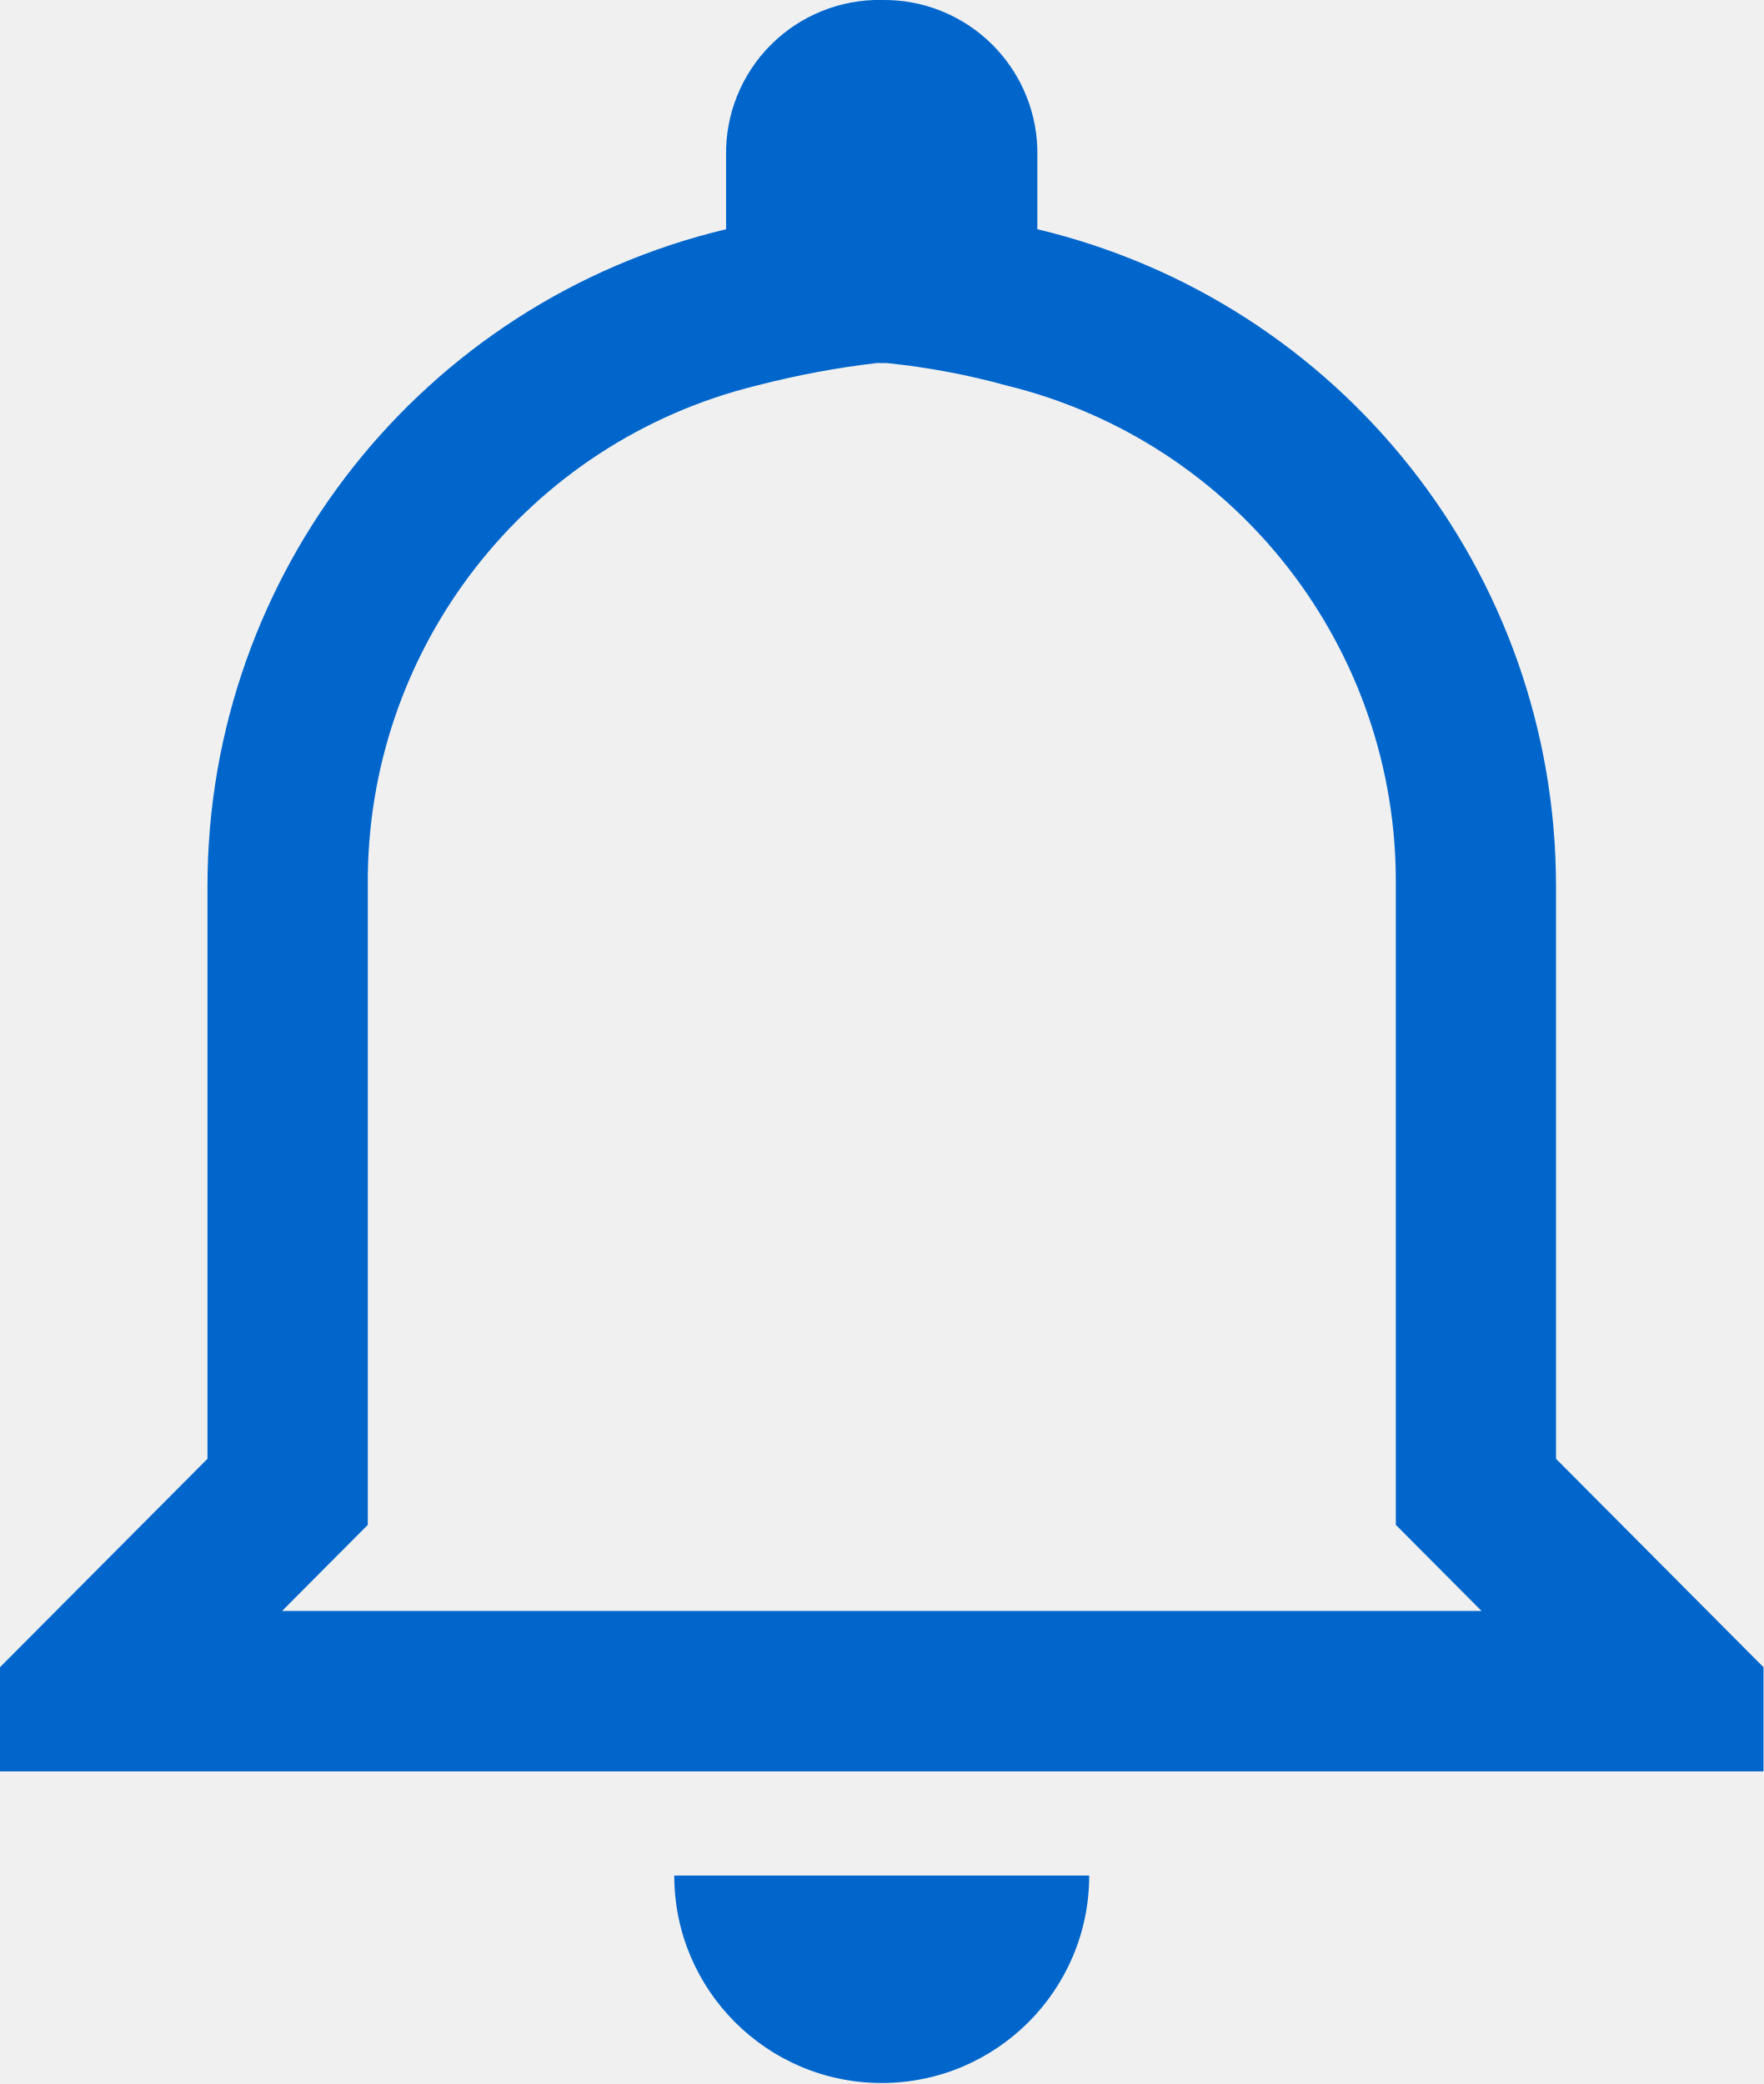
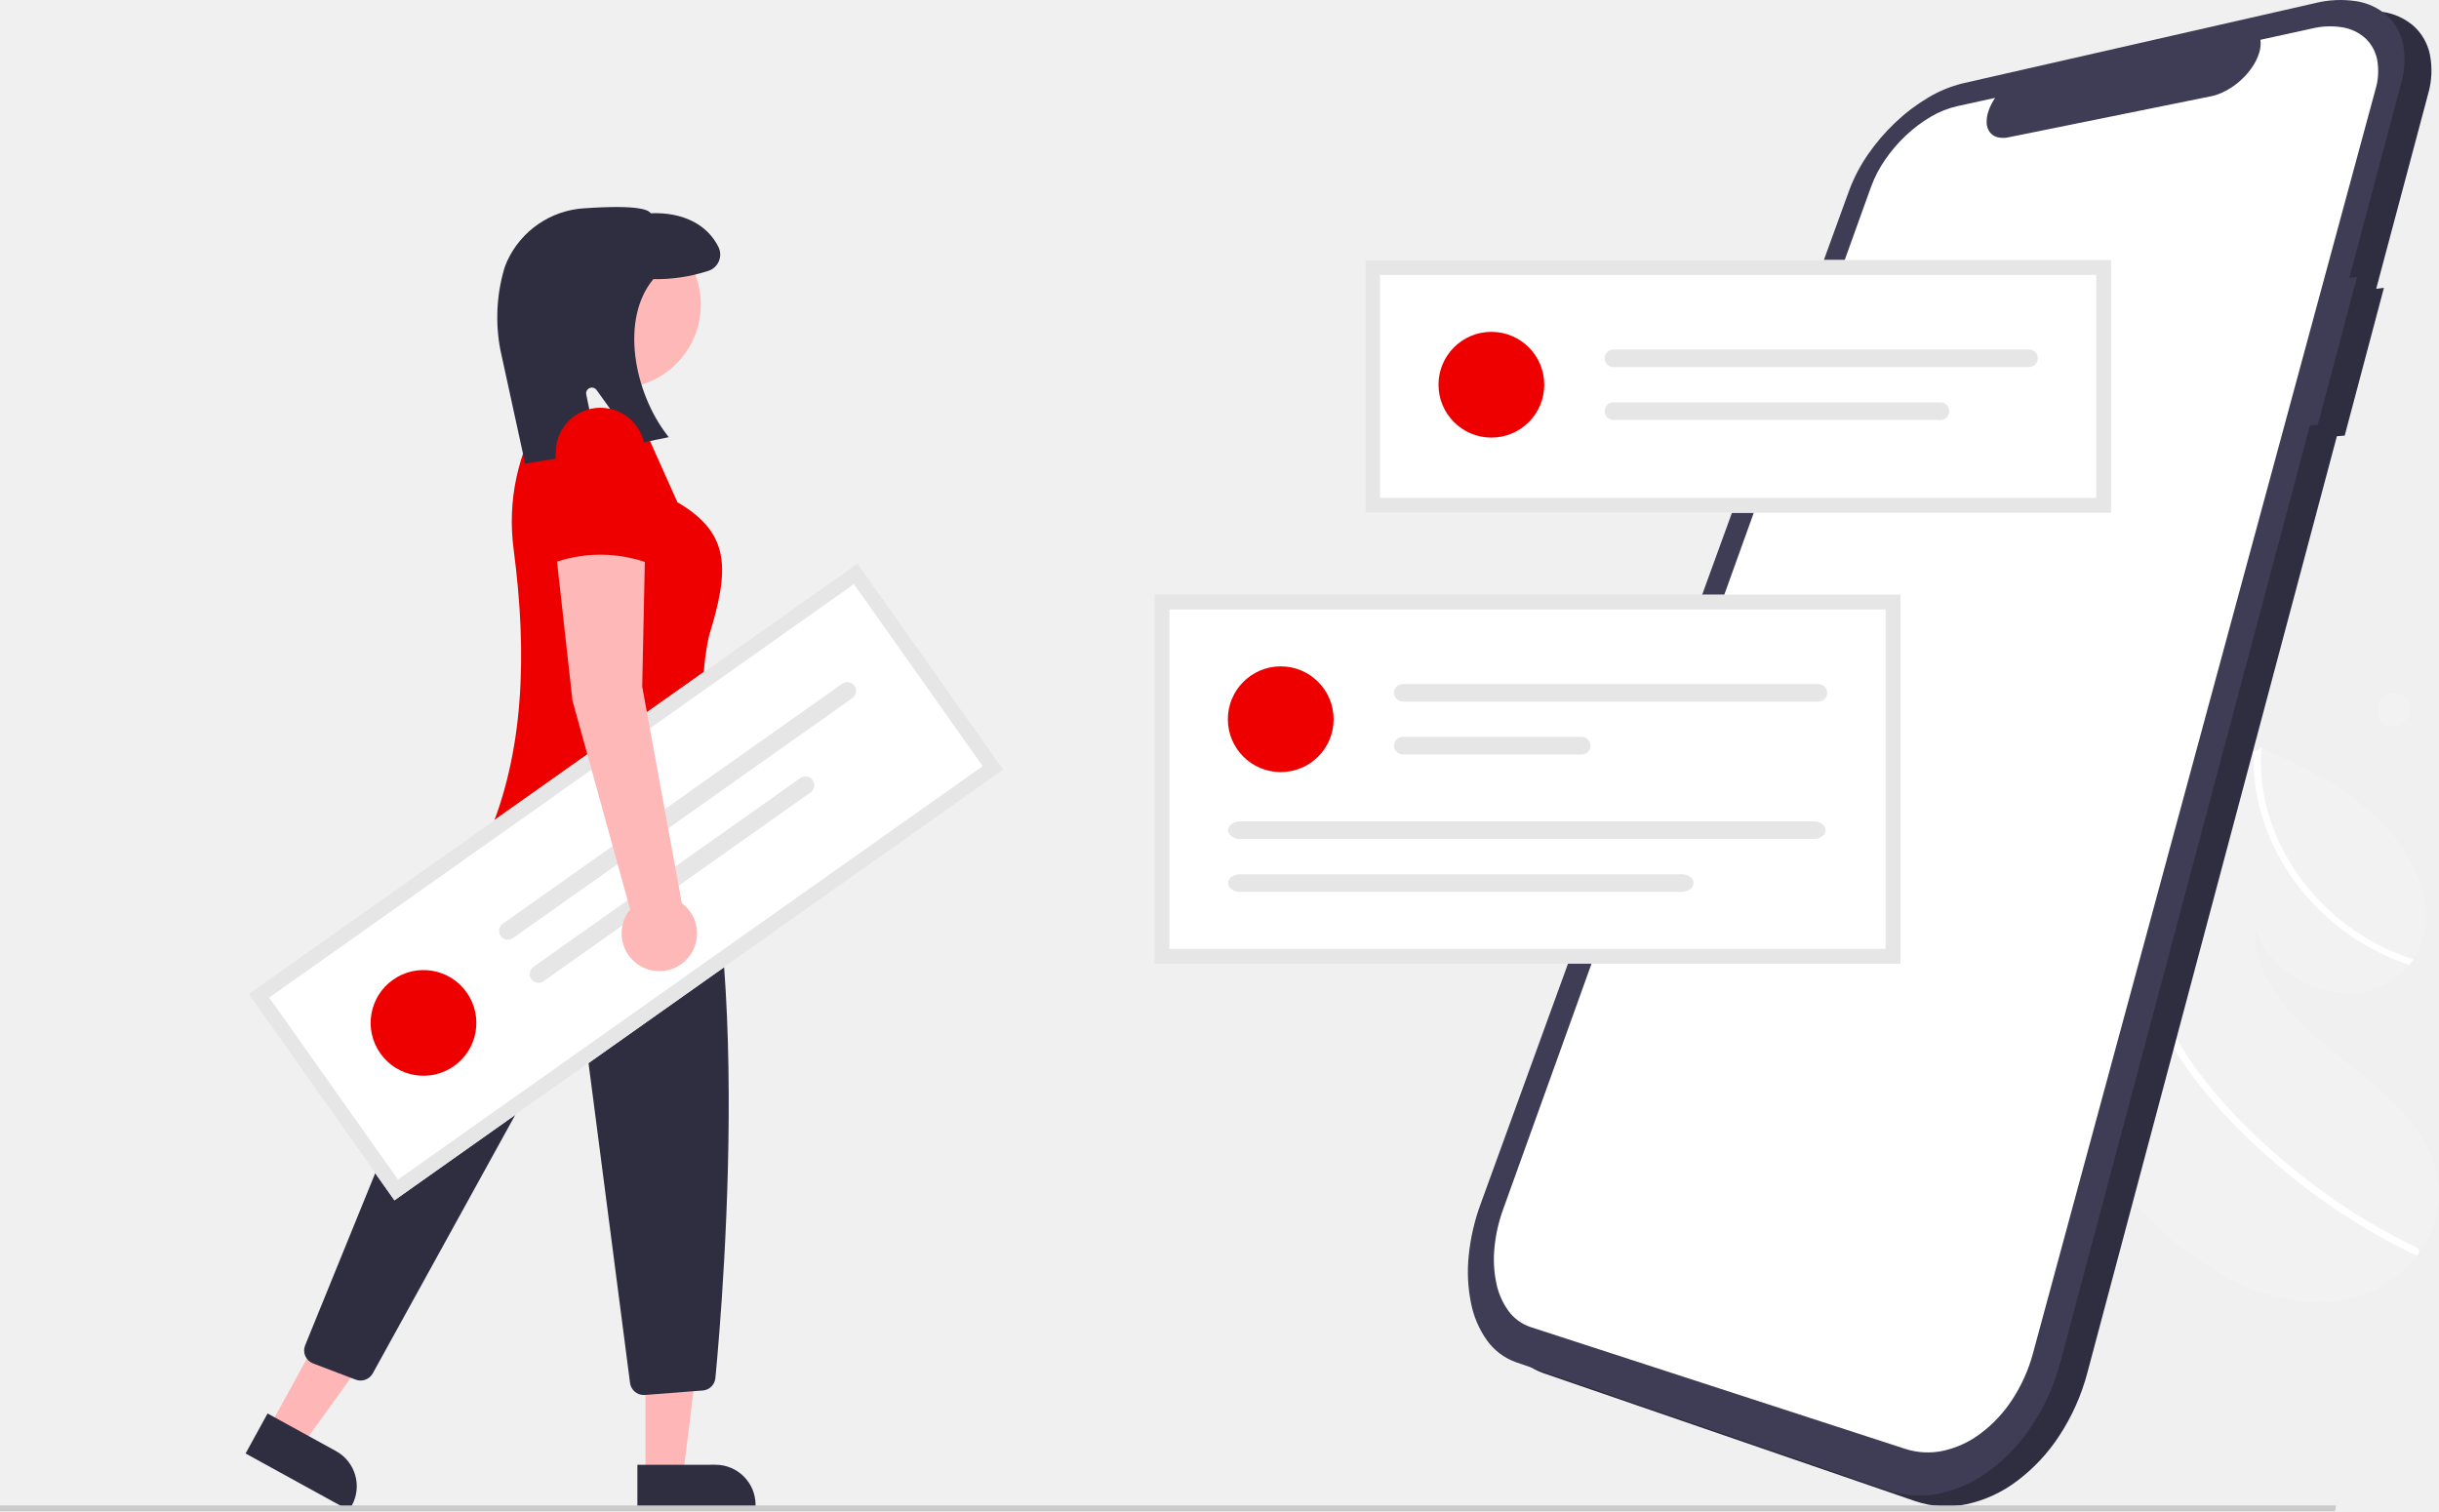
- <svg xmlns="http://www.w3.org/2000/svg" width="36.694" height="43.366" viewBox="0 0 36.694 43.366">
-   <path d="M98.451,55.555a15.07,15.07,0,0,1,2.493.467,10.624,10.624,0,0,1,8.1,10.409v13.3l.972.976.812.816H85.869l.812-.816.972-.976V66.43a10.624,10.624,0,0,1,8.1-10.409,18.454,18.454,0,0,1,2.493-.467m.1-7.555a3.187,3.187,0,0,0-3.238,3.252V52.77A14.054,14.054,0,0,0,84.317,66.43V78.356L80,82.693v2.168h36.694V82.693l-4.317-4.337V66.43a14.054,14.054,0,0,0-10.792-13.66V51.252A3.187,3.187,0,0,0,98.347,48Zm4.317,39.029H94.03a4.317,4.317,0,1,0,8.634,0Z" transform="translate(-80 -48)" fill="#06c" />
+ <svg xmlns="http://www.w3.org/2000/svg" width="227.756" height="141.143" viewBox="0 0 227.756 141.143">
+   <path d="M932.249,487.341l-.151-.193-.149-.194-.148-.2-.146-.2q-.122-2.837,0-5.624.116-2.767.468-5.468.348-2.68.923-5.278.57-2.578,1.358-5.058.09-.286.183-.57t.19-.564q.1-.281.2-.56t.2-.556q.759-2.071,1.672-4.041t1.957-3.8q1.043-1.835,2.224-3.557t2.476-3.3l.137-.166.137-.165.138-.165.138-.164.1-.117.1-.117.1-.116q.051-.058.1-.114l.082-.045.082-.045.082-.045.081-.045.005,0,.005,0,.005,0,.005,0,.033-.018.032-.018.032-.018.031-.018.142-.076.141-.075.141-.075.14-.075-.107-.054-.269-.134h0l.069.031.068.032.068.032.068.033.026.011.026.011.027.011.026.013.023.01.023.01.023.01.023.01c.979.449,1.961.9,2.93,1.382s1.923.976,2.851,1.512a30.467,30.467,0,0,1,2.688,1.738,22.057,22.057,0,0,1,2.443,2.048,16.057,16.057,0,0,1,2.151,2.6,14.264,14.264,0,0,1,1.512,2.952,10.564,10.564,0,0,1,.659,3.084,7.6,7.6,0,0,1-.42,2.991q-.069.188-.148.37t-.17.359q-.09.177-.191.347t-.211.335q-.046.069-.094.136l-.1.133-.1.132-.1.13a6.843,6.843,0,0,1-2.384,1.9,7.626,7.626,0,0,1-2.98.739,8.743,8.743,0,0,1-3.2-.464,9.562,9.562,0,0,1-3.023-1.7,9.729,9.729,0,0,1-.879-.823,9.625,9.625,0,0,1-.763-.917,9.4,9.4,0,0,1-.637-1,9.061,9.061,0,0,1-.5-1.062,7.94,7.94,0,0,0,.515,3.323,12.716,12.716,0,0,0,1.734,3.109,22.653,22.653,0,0,0,2.526,2.827c.926.888,1.909,1.72,2.88,2.486s1.977,1.55,2.95,2.368a33.074,33.074,0,0,1,2.773,2.572,16.851,16.851,0,0,1,2.238,2.887,10.932,10.932,0,0,1,1.344,3.326,8.658,8.658,0,0,1-.042,3.881,9.286,9.286,0,0,1-.635,1.8,10.16,10.16,0,0,1-.984,1.653l-.036.047-.036.047-.036.047-.037.047a11.244,11.244,0,0,1-3.418,2.968,11.464,11.464,0,0,1-2.1.919,11.846,11.846,0,0,1-2.3.495,14.98,14.98,0,0,1-4.442-.254,19.762,19.762,0,0,1-4.354-1.457,26.474,26.474,0,0,1-4.1-2.392,32.707,32.707,0,0,1-3.7-3.046q-.461-.439-.9-.894t-.871-.926q-.428-.471-.837-.956T932.249,487.341Z" transform="translate(-734.331 -376.667)" fill="#f2f2f2" />
+   <path d="M993.206,465.426a21.8,21.8,0,0,1-7.1-5.883A21.061,21.061,0,0,1,984.4,457a20.6,20.6,0,0,1-1.128-2.327,19.5,19.5,0,0,1-.8-2.392,18.334,18.334,0,0,1-.47-2.419,17.159,17.159,0,0,1-.132-2.41q0-.068,0-.135t0-.135q0-.068.005-.134l.007-.134-.115.092-.115.093-.114.094-.114.094-.073.061-.073.061-.073.061-.072.062.1-.117.1-.121.1-.116.1-.114.082-.045.082-.045.08-.045.081-.045.005,0,.005,0,.005,0,.005,0,.033-.018.033-.018.032-.018.031-.018.142-.076.141-.075.141-.075.141-.075-.11-.055-.269-.134h0l.069.031.068.032.068.032.068.033.026.011.026.011.027.011.026.013,0,.043,0,.04,0,.04,0,.04a16.34,16.34,0,0,0,.21,4.06,18.281,18.281,0,0,0,1.2,4.011,20.028,20.028,0,0,0,2.13,3.775,21.12,21.12,0,0,0,2.982,3.346,21.49,21.49,0,0,0,3.636,2.624,20.944,20.944,0,0,0,1.981,1,20.277,20.277,0,0,0,2.059.774q-.046.069-.094.136l-.1.133-.1.132q-.051.066-.1.13-.4-.134-.805-.285t-.8-.319q-.4-.168-.787-.352T993.206,465.426Z" transform="translate(-771.411 -376.665)" fill="#fff" />
+   <path d="M946.312,524.9q-.451-.673-.851-1.371t-.748-1.416q-.348-.718-.642-1.453t-.534-1.484q-.122-.4-.225-.8t-.187-.8q-.084-.4-.149-.8t-.11-.805q-.023-.187-.041-.376t-.032-.376q-.014-.188-.024-.376t-.016-.375q.09-.286.183-.57t.189-.565q.1-.281.2-.56t.2-.556q-.023.232-.038.465t-.025.467q-.009.234-.012.47t0,.472q0,.129,0,.258t.007.258q0,.129.011.258t.015.258a16.386,16.386,0,0,0,.452,2.858,19.136,19.136,0,0,0,.927,2.78,23.005,23.005,0,0,0,1.336,2.673,27.688,27.688,0,0,0,1.674,2.538q.976,1.319,2.062,2.569t2.256,2.431q1.17,1.18,2.409,2.287t2.52,2.138q1.311,1.058,2.675,2.036t2.773,1.87q1.408.892,2.859,1.7t2.934,1.518a.416.416,0,0,1,.121.089.433.433,0,0,1,.081.123.416.416,0,0,1,.034.141.384.384,0,0,1-.019.145.32.32,0,0,1-.021.058.294.294,0,0,1-.032.052.271.271,0,0,1-.09.077.238.238,0,0,1-.058.018.253.253,0,0,1-.061,0,.266.266,0,0,1-.061-.011.278.278,0,0,1-.059-.025l-.366-.177-.365-.178-.364-.181-.364-.185q-1.512-.777-2.983-1.646t-2.9-1.83q-1.427-.96-2.8-2.007t-2.692-2.176c-.848-.725-1.686-1.475-2.5-2.25s-1.614-1.575-2.381-2.4-1.5-1.676-2.2-2.552S946.921,525.829,946.312,524.9Z" transform="translate(-742.686 -426.001)" fill="#fff" />
+   <path d="M785.262,199.231l-.722.094,4.841-18.168a7.842,7.842,0,0,0,.169-3.735,4.93,4.93,0,0,0-1.505-2.632,5.636,5.636,0,0,0-2.835-1.316,9.755,9.755,0,0,0-3.841.172h0l-32.9,7.492a11.618,11.618,0,0,0-3.259,1.341,17.093,17.093,0,0,0-3.051,2.313,18.653,18.653,0,0,0-2.555,2.979,15.186,15.186,0,0,0-1.764,3.372h0l-34.422,94.676a19.547,19.547,0,0,0-1.106,4.831,14.659,14.659,0,0,0,.211,4.389,9.018,9.018,0,0,0,1.486,3.488,5.667,5.667,0,0,0,2.726,2.056h0l34.759,11.966a9.05,9.05,0,0,0,4.8.286,12.017,12.017,0,0,0,4.7-2.165,16.649,16.649,0,0,0,3.969-4.253,20.054,20.054,0,0,0,2.605-5.862h0l23.3-87.461.731-.059Z" transform="translate(-562.648 -172.353)" fill="#2f2e41" />
+   <path d="M775.262,195.231l-.722.094,4.841-18.168a7.843,7.843,0,0,0,.169-3.735,4.929,4.929,0,0,0-1.505-2.632,5.636,5.636,0,0,0-2.835-1.316,9.754,9.754,0,0,0-3.841.172h0l-32.9,7.492a11.616,11.616,0,0,0-3.259,1.341,17.09,17.09,0,0,0-3.051,2.313,18.647,18.647,0,0,0-2.555,2.979,15.187,15.187,0,0,0-1.764,3.372h0l-34.422,94.676a19.557,19.557,0,0,0-1.106,4.831,14.661,14.661,0,0,0,.211,4.389,9.019,9.019,0,0,0,1.486,3.488,5.668,5.668,0,0,0,2.726,2.056h0l34.759,11.966a9.05,9.05,0,0,0,4.8.286,12.015,12.015,0,0,0,4.7-2.165,16.647,16.647,0,0,0,3.969-4.253,20.055,20.055,0,0,0,2.605-5.862h0l23.3-87.461.731-.059Z" transform="translate(-555.163 -169.359)" fill="#3f3d56" />
+   <path d="M778.283,179.337l-4.836,1.059a2.821,2.821,0,0,1-.122,1.243,5.028,5.028,0,0,1-.649,1.316,6.988,6.988,0,0,1-2.448,2.2q-.176.094-.351.173t-.35.144q-.174.065-.346.114t-.34.083L749.936,189.5a2.243,2.243,0,0,1-1.065-.012,1.308,1.308,0,0,1-.7-.474,1.56,1.56,0,0,1-.287-.85,3,3,0,0,1,.181-1.144q.05-.148.115-.3t.14-.3q.075-.151.165-.3t.188-.3l-3.58.784a8.6,8.6,0,0,0-2.448.991,12.733,12.733,0,0,0-2.3,1.735,13.928,13.928,0,0,0-1.929,2.246,11.316,11.316,0,0,0-1.324,2.542l-34.357,95.5a14.538,14.538,0,0,0-.816,3.641,10.819,10.819,0,0,0,.185,3.284,6.625,6.625,0,0,0,1.141,2.582,4.2,4.2,0,0,0,2.054,1.492h0L740.307,312a6.815,6.815,0,0,0,3.572.16,9.048,9.048,0,0,0,3.473-1.629,12.454,12.454,0,0,0,2.925-3.143,14.957,14.957,0,0,0,1.933-4.32h0L784.2,185.005a5.915,5.915,0,0,0,.145-2.778,3.707,3.707,0,0,0-1.1-1.978,4.177,4.177,0,0,0-2.1-1.011A7.2,7.2,0,0,0,778.283,179.337Z" transform="translate(-562.369 -176.679)" fill="#fff" />
+   <path d="M723.75,289.53H654.1v-23.6H723.75Z" transform="translate(-526.614 -241.643)" fill="#fff" />
+   <rect width="68.266" height="33.092" transform="translate(108.506 56.218)" fill="#fff" />
+   <circle cx="4.938" cy="4.938" r="4.938" transform="translate(114.658 62.233)" fill="#e00" />
+   <path d="M665.639,423.385a.823.823,0,1,0,0,1.646h38.8a.823.823,0,1,0,0-1.646Z" transform="translate(-534.639 -359.506)" fill="#e6e6e6" />
+   <path d="M665.634,443.022a.823.823,0,1,0,0,1.646h16.7a.823.823,0,0,0,0-1.646Z" transform="translate(-534.634 -374.205)" fill="#e6e6e6" />
+   <path d="M604.3,474.415c-.626,0-1.135.369-1.135.823s.509.823,1.135.823h53.53c.626,0,1.135-.369,1.135-.823s-.51-.823-1.135-.823Z" transform="translate(-488.487 -397.704)" fill="#e6e6e6" />
+   <path d="M604.3,494.052c-.626,0-1.135.369-1.135.823s.509.823,1.135.823H645.5c.626,0,1.135-.369,1.135-.823s-.509-.823-1.135-.823Z" transform="translate(-488.487 -412.403)" fill="#e6e6e6" />
+   <path d="M645.529,424.64H575.874V390.16h69.655Zm-68.266-1.388h66.878v-31.7H577.263Z" transform="translate(-468.063 -334.636)" fill="#e6e6e6" />
+   <circle cx="4.938" cy="4.938" r="4.938" transform="translate(134.328 30.992)" fill="#e00" />
+   <path d="M743.861,299.151a.823.823,0,1,0,0,1.646h38.8a.823.823,0,1,0,0-1.646Z" transform="translate(-593.19 -266.513)" fill="#e6e6e6" />
+   <path d="M743.855,318.788a.823.823,0,1,0,0,1.646h30.529a.823.823,0,1,0,0-1.646Z" transform="translate(-593.185 -281.212)" fill="#e6e6e6" />
+   <path d="M723.75,289.53H654.1v-23.6H723.75Zm-68.266-1.388h66.878V267.314H655.484Z" transform="translate(-526.614 -241.643)" fill="#e6e6e6" />
+   <path d="M239.683,507.673h3.511l1.67-13.544h-5.182Z" transform="translate(-179.41 -369.873)" fill="#ffb6b6" />
+   <path d="M0,0H11.035V4.264H3.744A3.744,3.744,0,0,1,0,.52Z" transform="translate(70.555 141.06) rotate(179.997)" fill="#2f2e41" />
+   <path d="M100.06,494.564l3.077,1.692,7.989-11.063-4.541-2.5Z" transform="translate(-74.898 -361.315)" fill="#ffb6b6" />
+   <path d="M0,0H11.035V4.264H3.744A3.744,3.744,0,0,1,0,.52Z" transform="translate(32.602 141.06) rotate(-151.199)" fill="#2f2e41" />
+   <path d="M291.774,497.722A1.289,1.289,0,0,1,290.5,496.6l-4.391-33.838a.716.716,0,0,0-1.337-.254l-18.3,33.2a1.3,1.3,0,0,1-1.587.583l-3.989-1.52a1.289,1.289,0,0,1-.735-1.69l12.677-31.143a.993.993,0,0,0,.065-.247c1.717-13.29,6.086-20.049,7.384-21.8a1,1,0,0,0,.142-.909l-.178-.535a1.288,1.288,0,0,1,.248-1.254c4.677-5.328,12.83-2.42,12.912-2.391l.041.015.026.035c9.141,12.537,5.761,53.255,4.991,61.291a1.285,1.285,0,0,1-1.184,1.16l-5.405.416C291.841,497.721,291.807,497.722,291.774,497.722Z" transform="translate(-231.666 -367.44)" fill="#2f2e41" />
+   <circle cx="7.814" cy="7.814" r="7.814" transform="translate(49.816 20.63)" fill="#ffb8b8" />
+   <path d="M328.274,361.579l22.994,2.093c-2-6.971-3.841-13.917-2.344-20.838,1.9-6.179,2.078-9.6-2.937-12.512l-3.386-7.554-6.128-.223-2.988-.819a19.679,19.679,0,0,0-2.793,13.013C331.99,344.591,331.639,353.734,328.274,361.579Z" transform="translate(-282.726 -283.411)" fill="#e00" />
+   <path d="M334.406,270.2l-2.313-10.616a16.158,16.158,0,0,1,.353-7.561,6.2,6.2,0,0,1,.281-.738,8.489,8.489,0,0,1,7.188-4.932c5.256-.363,6.028.191,6.218.464,2.97-.12,5.273,1.028,6.324,3.151a1.6,1.6,0,0,1-1,2.247,15.6,15.6,0,0,1-5.079.755c-3.1,3.72-1.834,10.537,1.313,14.6l.124.16-3.118.639-3.623-5.046a.537.537,0,0,0-.962.421l1.1,5.344Z" transform="translate(-285.367 -226.901)" fill="#2f2e41" />
+   <path d="M218.04,559.649H0V559.1H218.14Z" transform="translate(0 -418.507)" fill="#cacaca" />
+   <path d="M309.915,397.845l-56.871,40.217L239.415,418.79l56.871-40.217Z" transform="translate(-216.211 -325.963)" fill="#fff" />
+   <circle cx="4.938" cy="4.938" r="4.938" transform="matrix(0.816, -0.577, 0.577, 0.816, 32.668, 94.352)" fill="#e00" />
+   <path d="M332.854,445.258a.823.823,0,1,0,.95,1.344l31.678-22.4a.823.823,0,1,0-.95-1.344Z" transform="translate(-285.894 -358.998)" fill="#e6e6e6" />
+   <path d="M344.188,475.509a.823.823,0,1,0,.948,1.346l0,0,24.923-17.625a.823.823,0,1,0-.95-1.344Z" transform="translate(-294.376 -385.217)" fill="#e6e6e6" />
+   <path d="M309.915,397.845l-56.871,40.217L239.415,418.79l56.871-40.217Zm-56.539,38.282,54.6-38.614-12.025-17-54.6,38.614Z" transform="translate(-216.211 -325.963)" fill="#e6e6e6" />
+   <path d="M1031.469,426.814a1.456,1.456,0,0,1,.59.1,1.394,1.394,0,0,1,.474.316,1.41,1.41,0,0,1,.31.482,1.5,1.5,0,0,1,.1.6,1.621,1.621,0,0,1-.144.607,1.7,1.7,0,0,1-.348.5,1.678,1.678,0,0,1-.5.345,1.572,1.572,0,0,1-.6.137,1.453,1.453,0,0,1-.59-.106,1.392,1.392,0,0,1-.471-.318,1.411,1.411,0,0,1-.307-.482,1.5,1.5,0,0,1-.1-.6,1.617,1.617,0,0,1,.143-.6,1.7,1.7,0,0,1,.345-.5,1.682,1.682,0,0,1,.5-.345,1.576,1.576,0,0,1,.6-.139Z" transform="translate(-807.906 -362.073)" fill="#f2f2f2" />
+   <path d="M365.3,406.606l-3.7-20.217.26-12.5-8.335-.26,1.563,14.066,5.389,19.5a3.522,3.522,0,1,0,4.821-.59Z" transform="translate(-301.629 -322.26)" fill="#ffb8b8" />
+   <path d="M351.457,335.385a13.172,13.172,0,0,1,9.377,0l-.521-10.419a4.168,4.168,0,0,0-4.168-4.168h0a4.168,4.168,0,0,0-4.168,4.168Z" transform="translate(-300.078 -282.716)" fill="#e00" />
</svg>
